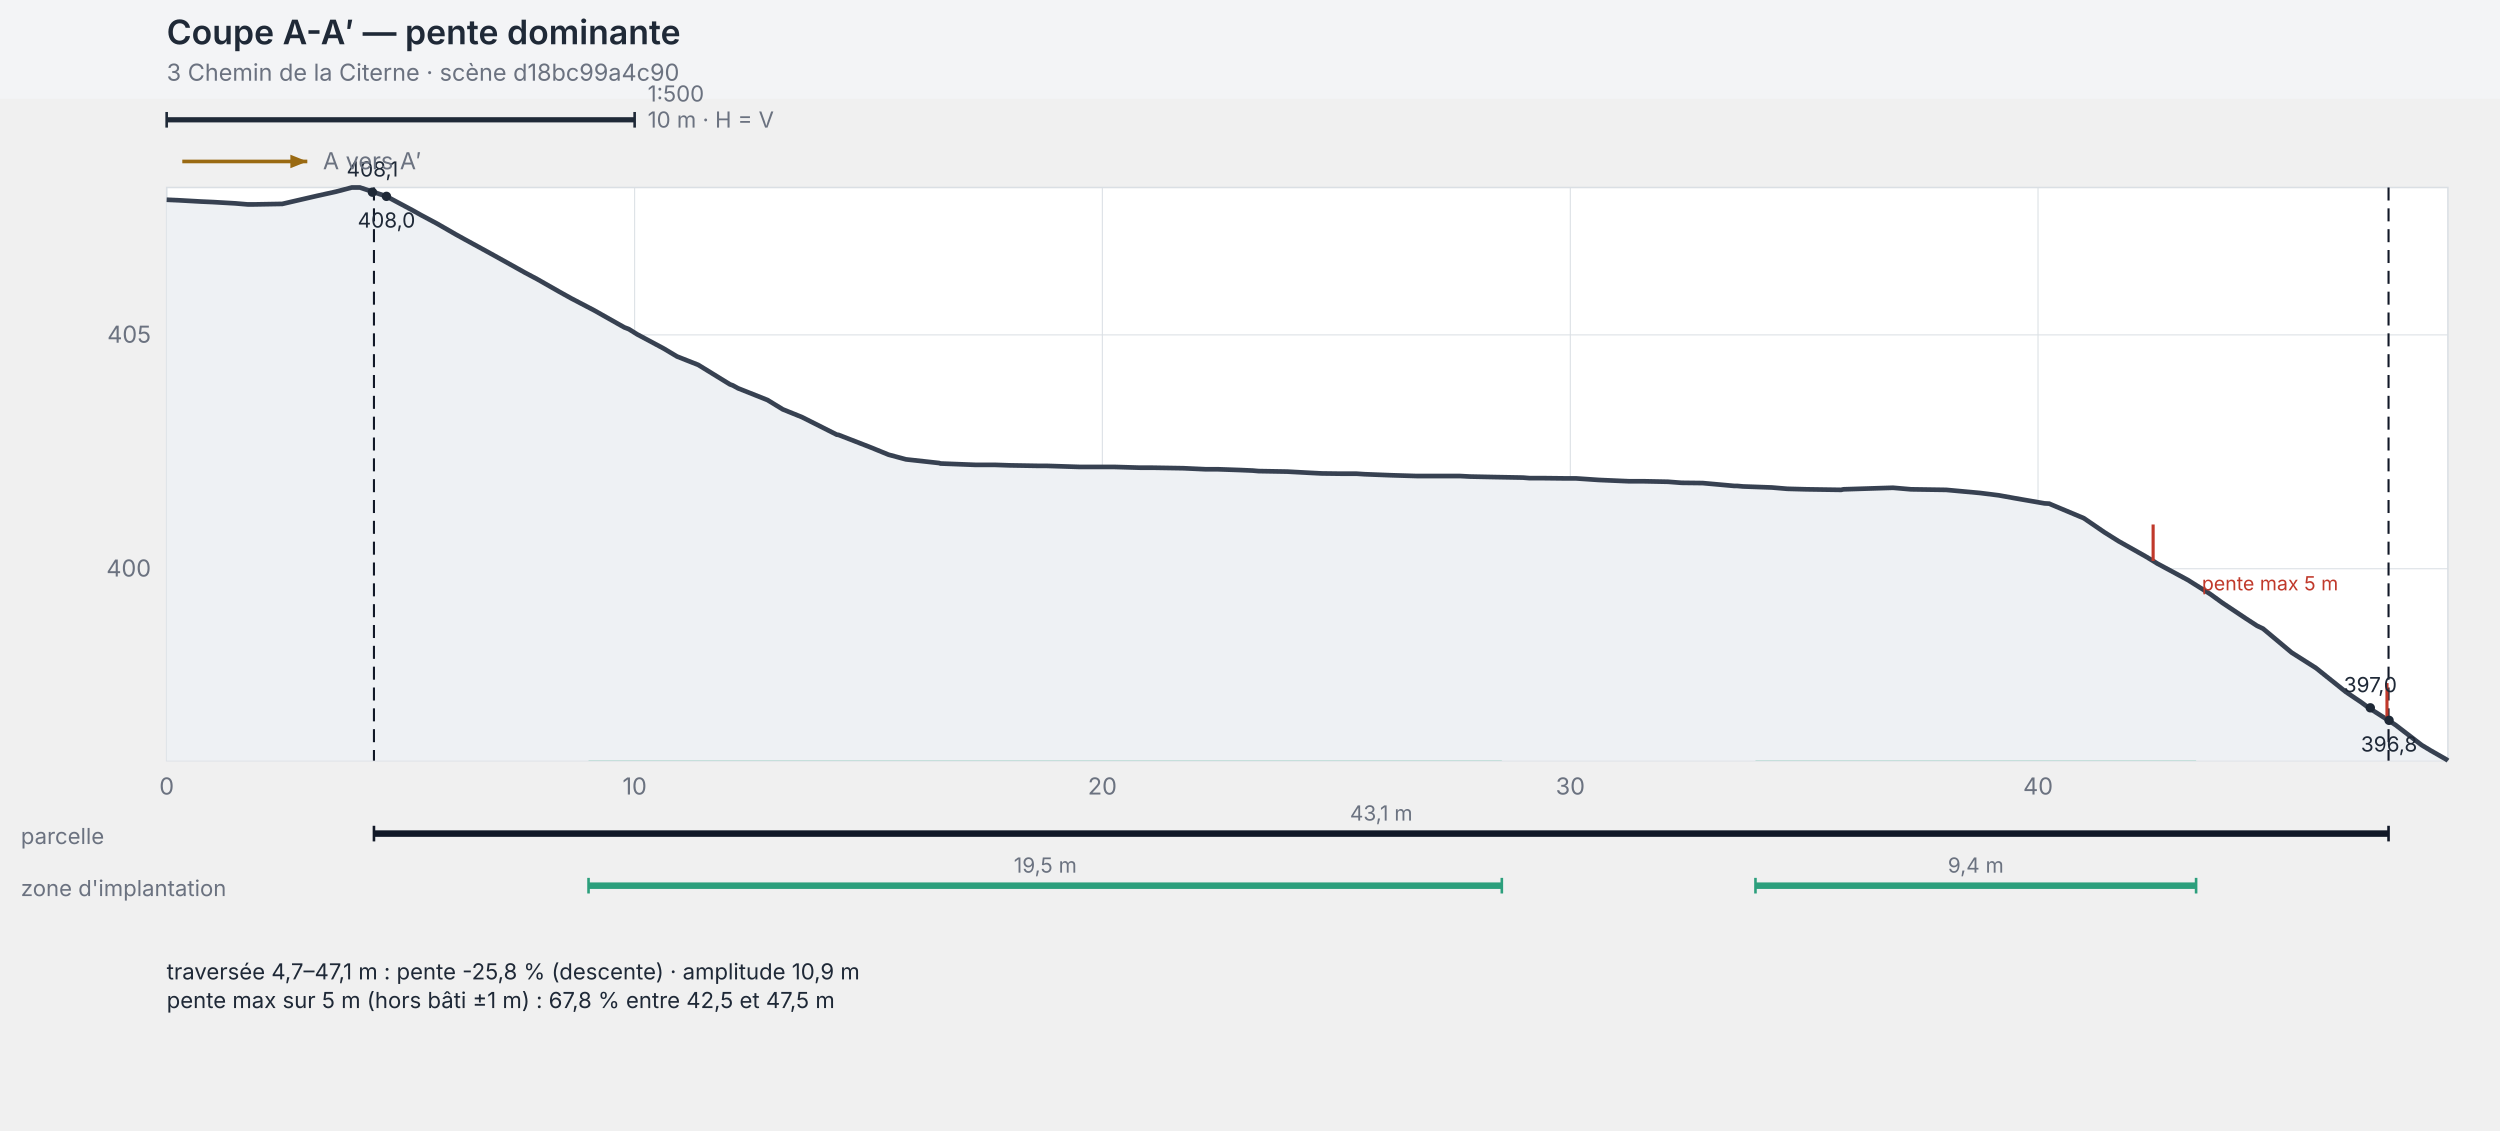
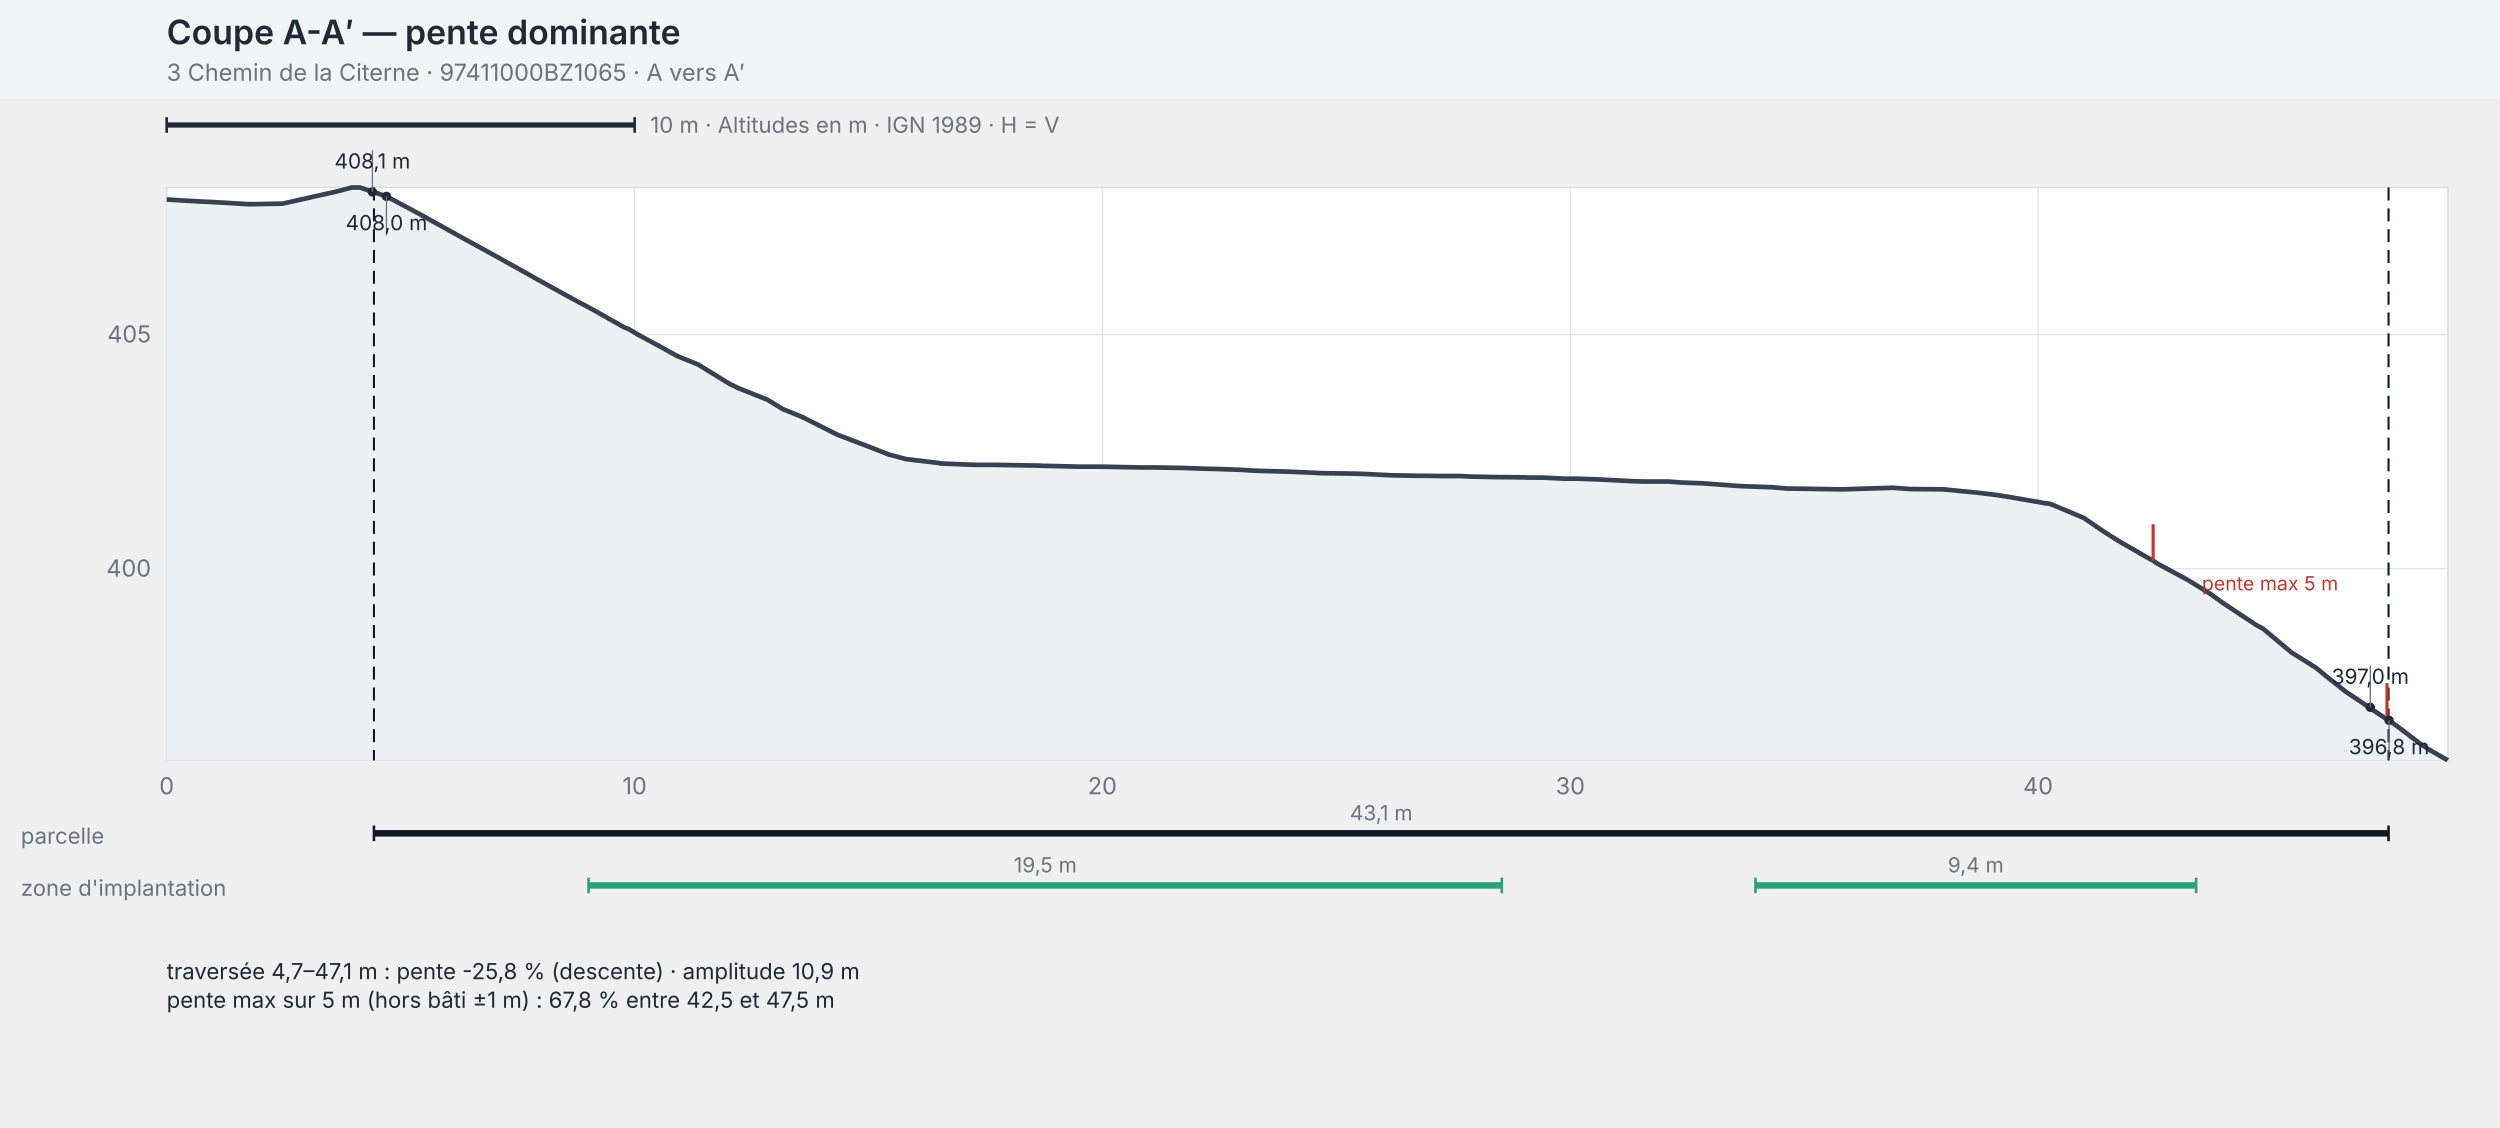
- <svg xmlns="http://www.w3.org/2000/svg" viewBox="0 0 960 434" width="960" height="434" role="img" aria-label="Coupe A-A′ — pente dominante" font-family="Inter, Helvetica, Arial, sans-serif" style="background:#ffffff">
+ <svg xmlns="http://www.w3.org/2000/svg" viewBox="0 0 960 433" width="960" height="433" role="img" aria-label="Coupe A-A′ — pente dominante" font-family="Inter, Helvetica, Arial, sans-serif" data-plot-x0="64.0" data-plot-x1="940.0" style="background:#ffffff">
  <rect x="0" y="0" width="960" height="38" fill="#f3f4f6" />
  <text x="64" y="17" font-size="13" font-weight="600" fill="#1f2937">Coupe A-A′ — pente dominante</text>
-   <text x="64" y="31" font-size="9" fill="#6b7280">3 Chemin de la Citerne · scène d18bc99a4c90</text>
-   <rect x="64.0" y="72" width="876.0" height="220.1" fill="#ffffff" stroke="#dadfe4" stroke-width="0.6" />
-   <line x1="64.0" y1="72" x2="64.0" y2="292.1" stroke="#dadfe4" stroke-width="0.4" />
-   <text x="64.0" y="305.1" text-anchor="middle" font-size="9" fill="#6b7280">0</text>
-   <line x1="243.7" y1="72" x2="243.7" y2="292.1" stroke="#dadfe4" stroke-width="0.4" />
-   <text x="243.7" y="305.1" text-anchor="middle" font-size="9" fill="#6b7280">10</text>
-   <line x1="423.3" y1="72" x2="423.3" y2="292.1" stroke="#dadfe4" stroke-width="0.4" />
-   <text x="423.3" y="305.1" text-anchor="middle" font-size="9" fill="#6b7280">20</text>
-   <line x1="603.0" y1="72" x2="603.0" y2="292.1" stroke="#dadfe4" stroke-width="0.4" />
-   <text x="603.0" y="305.1" text-anchor="middle" font-size="9" fill="#6b7280">30</text>
-   <line x1="782.6" y1="72" x2="782.6" y2="292.1" stroke="#dadfe4" stroke-width="0.4" />
-   <text x="782.6" y="305.1" text-anchor="middle" font-size="9" fill="#6b7280">40</text>
+   <text x="64" y="31" font-size="9" fill="#6b7280">3 Chemin de la Citerne · 97411000BZ1065 · A vers A′</text>
+   <rect x="64.0" y="72" width="876.0" height="220.0" fill="#ffffff" stroke="#dadfe4" stroke-width="0.6" />
+   <line x1="64.0" y1="72" x2="64.0" y2="292.0" stroke="#dadfe4" stroke-width="0.4" />
+   <text x="64.0" y="305.0" text-anchor="middle" font-size="9" fill="#6b7280">0</text>
+   <line x1="243.7" y1="72" x2="243.7" y2="292.0" stroke="#dadfe4" stroke-width="0.4" />
+   <text x="243.7" y="305.0" text-anchor="middle" font-size="9" fill="#6b7280">10</text>
+   <line x1="423.3" y1="72" x2="423.3" y2="292.0" stroke="#dadfe4" stroke-width="0.4" />
+   <text x="423.3" y="305.0" text-anchor="middle" font-size="9" fill="#6b7280">20</text>
+   <line x1="603.0" y1="72" x2="603.0" y2="292.0" stroke="#dadfe4" stroke-width="0.4" />
+   <text x="603.0" y="305.0" text-anchor="middle" font-size="9" fill="#6b7280">30</text>
+   <line x1="782.6" y1="72" x2="782.6" y2="292.0" stroke="#dadfe4" stroke-width="0.4" />
+   <text x="782.6" y="305.0" text-anchor="middle" font-size="9" fill="#6b7280">40</text>
  <line x1="64.0" y1="218.4" x2="940.0" y2="218.4" stroke="#dadfe4" stroke-width="0.4" />
  <text x="58.0" y="221.4" text-anchor="end" font-size="9" fill="#6b7280">400</text>
-   <line x1="64.0" y1="128.6" x2="940.0" y2="128.6" stroke="#dadfe4" stroke-width="0.4" />
-   <text x="58.0" y="131.6" text-anchor="end" font-size="9" fill="#6b7280">405</text>
-   <rect x="226.0" y="287.1" width="350.7" height="5" fill="#2c9f7c" fill-opacity="0.85" />
-   <rect x="674.1" y="287.1" width="169.2" height="5" fill="#2c9f7c" fill-opacity="0.85" />
-   <polygon points="64.0,76.7 68.5,76.9 77.3,77.4 81.8,77.6 90.4,78.1 95.1,78.5 97.6,78.5 108.4,78.3 117.9,76.1 121.8,75.2 129.0,73.6 135.1,72.0 138.2,72.0 148.4,75.4 158.5,80.8 161.7,82.6 167.7,85.8 175.0,90.0 178.8,92.1 188.3,97.3 199.1,103.3 201.6,104.7 206.3,107.2 214.9,112.1 219.4,114.6 228.2,119.2 239.7,125.7 241.5,126.4 244.7,128.4 254.8,133.8 260.0,136.9 268.1,140.1 280.3,147.6 281.4,148.0 283.4,149.1 294.7,153.6 300.6,157.2 308.0,160.2 320.9,166.7 321.3,166.9 322.0,167.0 334.6,171.9 341.2,174.6 347.9,176.4 360.6,177.8 361.2,178.0 361.5,178.0 374.4,178.5 381.8,178.5 387.7,178.7 399.2,178.9 401.0,178.9 402.1,178.9 414.5,179.3 422.4,179.3 427.8,179.3 437.9,179.6 441.1,179.6 442.7,179.6 454.4,179.8 463.0,180.2 467.7,180.2 476.3,180.5 481.0,180.7 483.3,180.9 494.3,181.1 503.6,181.6 507.6,181.8 514.9,181.9 520.9,181.9 523.9,182.1 534.2,182.5 544.2,182.8 547.5,182.8 553.6,182.8 560.7,182.8 564.5,183.0 574.0,183.2 584.8,183.4 587.3,183.6 592.2,183.6 600.6,183.7 605.1,183.7 613.9,184.3 625.4,184.8 627.2,184.8 630.8,184.8 640.5,185.0 645.7,185.4 653.8,185.5 666.0,186.6 667.1,186.6 669.3,186.8 680.4,187.2 686.3,187.7 693.7,187.9 706.6,188.1 707.0,188.1 707.9,187.9 720.5,187.5 726.9,187.3 733.8,187.9 746.5,188.1 747.1,188.1 747.2,188.1 760.3,189.3 767.5,190.2 773.6,191.3 785.1,193.3 786.9,193.4 787.8,193.8 800.2,199.0 808.1,204.4 813.5,207.8 823.8,213.6 826.8,215.4 828.4,216.4 840.1,222.7 848.7,228.1 853.4,231.5 862.4,237.5 866.7,240.3 869.0,241.4 880.0,250.6 889.3,256.5 893.3,259.7 900.8,265.7 906.6,269.6 909.6,271.8 919.9,278.4 929.9,286.1 933.2,288.1 939.5,291.7 940.0,292.1 940.0,292.1 64.0,292.1" fill="#eef1f4" stroke="none" />
-   <polyline points="64.0,76.7 68.5,76.9 77.3,77.4 81.8,77.6 90.4,78.1 95.1,78.5 97.6,78.5 108.4,78.3 117.9,76.1 121.8,75.2 129.0,73.6 135.1,72.0 138.2,72.0 148.4,75.4 158.5,80.8 161.7,82.6 167.7,85.8 175.0,90.0 178.8,92.1 188.3,97.3 199.1,103.3 201.6,104.7 206.3,107.2 214.9,112.1 219.4,114.6 228.2,119.2 239.7,125.7 241.5,126.4 244.7,128.4 254.8,133.8 260.0,136.9 268.1,140.1 280.3,147.6 281.4,148.0 283.4,149.1 294.7,153.6 300.6,157.2 308.0,160.2 320.9,166.7 321.3,166.9 322.0,167.0 334.6,171.9 341.2,174.6 347.9,176.4 360.6,177.8 361.2,178.0 361.5,178.0 374.4,178.5 381.8,178.5 387.7,178.7 399.2,178.9 401.0,178.9 402.1,178.9 414.5,179.3 422.4,179.3 427.8,179.3 437.9,179.6 441.1,179.6 442.7,179.6 454.4,179.8 463.0,180.2 467.7,180.2 476.3,180.5 481.0,180.7 483.3,180.9 494.3,181.1 503.6,181.6 507.6,181.8 514.9,181.9 520.9,181.9 523.9,182.1 534.2,182.5 544.2,182.8 547.5,182.8 553.6,182.8 560.7,182.8 564.5,183.0 574.0,183.2 584.8,183.4 587.3,183.6 592.2,183.6 600.6,183.7 605.1,183.7 613.9,184.3 625.4,184.8 627.2,184.8 630.8,184.8 640.5,185.0 645.7,185.4 653.8,185.5 666.0,186.6 667.1,186.6 669.3,186.8 680.4,187.2 686.3,187.7 693.7,187.9 706.6,188.1 707.0,188.1 707.9,187.9 720.5,187.5 726.9,187.3 733.8,187.9 746.5,188.1 747.1,188.1 747.2,188.1 760.3,189.3 767.5,190.2 773.6,191.3 785.1,193.3 786.9,193.4 787.8,193.8 800.2,199.0 808.1,204.4 813.5,207.8 823.8,213.6 826.8,215.4 828.4,216.4 840.1,222.7 848.7,228.1 853.4,231.5 862.4,237.5 866.7,240.3 869.0,241.4 880.0,250.6 889.3,256.5 893.3,259.7 900.8,265.7 906.6,269.6 909.6,271.8 919.9,278.4 929.9,286.1 933.2,288.1 939.5,291.7 940.0,292.1" fill="none" stroke="#374151" stroke-width="1.8" />
-   <line x1="143.6" y1="72" x2="143.6" y2="292.1" stroke="#111827" stroke-width="0.8" stroke-dasharray="5 3" />
-   <line x1="917.2" y1="72" x2="917.2" y2="292.1" stroke="#111827" stroke-width="0.8" stroke-dasharray="5 3" />
-   <line x1="826.8" y1="215.4" x2="826.8" y2="201.4" stroke="#c0392b" stroke-width="1.2" />
+   <line x1="64.0" y1="128.5" x2="940.0" y2="128.5" stroke="#dadfe4" stroke-width="0.4" />
+   <text x="58.0" y="131.5" text-anchor="end" font-size="9" fill="#6b7280">405</text>
+   <polygon points="64.0,76.6 68.6,76.9 77.3,77.4 81.9,77.6 90.4,78.1 95.2,78.4 97.6,78.4 108.5,78.2 117.9,76.1 121.8,75.2 129.0,73.6 135.1,72.0 138.2,72.0 148.4,75.4 158.5,80.8 161.7,82.5 167.6,85.8 175.0,89.9 178.8,92.0 188.3,97.2 199.1,103.2 201.6,104.6 206.2,107.2 214.9,112.0 219.4,114.5 228.2,119.2 239.7,125.7 241.5,126.4 244.8,128.4 254.8,133.8 260.0,136.7 268.1,140.0 280.3,147.5 281.4,148.0 283.4,149.0 294.7,153.5 300.6,157.1 308.0,160.1 320.9,166.6 321.3,166.8 322.0,167.1 334.6,171.9 341.2,174.5 347.9,176.3 360.6,177.8 361.2,178.0 361.5,178.0 374.5,178.5 381.8,178.5 387.8,178.6 399.2,178.8 401.1,178.9 402.1,178.9 414.4,179.2 422.4,179.2 427.7,179.3 437.8,179.5 441.0,179.5 442.7,179.5 454.3,179.7 463.0,180.0 467.6,180.1 476.4,180.4 480.9,180.7 483.3,180.8 494.2,181.1 503.6,181.5 507.5,181.7 515.0,181.8 520.8,181.9 523.9,182.0 534.1,182.5 544.2,182.7 547.4,182.7 553.6,182.8 560.7,182.8 564.5,183.0 574.0,183.2 584.8,183.3 587.4,183.4 592.2,183.4 600.6,183.8 605.1,183.8 614.0,184.1 625.4,184.7 627.3,184.8 630.7,184.9 640.6,184.9 645.7,185.3 653.9,185.6 666.0,186.5 667.2,186.6 669.3,186.7 680.5,187.1 686.3,187.6 693.8,187.7 706.6,187.9 707.1,187.9 707.9,187.9 720.4,187.5 726.9,187.3 733.7,187.8 746.5,187.9 747.0,188.0 747.2,188.0 760.3,189.3 767.5,190.2 773.6,191.2 785.1,193.2 786.9,193.4 787.8,193.7 800.2,198.9 808.1,204.3 813.5,207.7 823.7,213.6 826.8,215.3 828.4,216.4 840.1,222.7 848.7,228.0 853.4,231.4 862.3,237.3 866.7,240.2 869.0,241.4 880.0,250.6 889.3,256.4 893.3,259.7 900.9,265.7 906.6,269.5 909.6,271.6 919.9,278.4 929.9,286.0 933.2,288.1 939.5,291.7 939.9,292.0 939.9,292.0 64.0,292.0" fill="#eef1f4" stroke="none" />
+   <polyline points="64.0,76.6 68.6,76.9 77.3,77.4 81.9,77.6 90.4,78.1 95.2,78.4 97.6,78.4 108.5,78.2 117.9,76.1 121.8,75.2 129.0,73.6 135.1,72.0 138.2,72.0 148.4,75.4 158.5,80.8 161.7,82.5 167.6,85.8 175.0,89.9 178.8,92.0 188.3,97.2 199.1,103.2 201.6,104.6 206.2,107.2 214.9,112.0 219.4,114.5 228.2,119.2 239.7,125.7 241.5,126.4 244.8,128.4 254.8,133.8 260.0,136.7 268.1,140.0 280.3,147.5 281.4,148.0 283.4,149.0 294.7,153.5 300.6,157.1 308.0,160.1 320.9,166.6 321.3,166.8 322.0,167.1 334.6,171.9 341.2,174.5 347.9,176.3 360.6,177.8 361.2,178.0 361.5,178.0 374.5,178.5 381.8,178.5 387.8,178.6 399.2,178.8 401.1,178.9 402.1,178.9 414.4,179.2 422.4,179.2 427.7,179.3 437.8,179.5 441.0,179.5 442.7,179.5 454.3,179.7 463.0,180.0 467.6,180.1 476.4,180.4 480.9,180.7 483.3,180.8 494.2,181.1 503.6,181.5 507.5,181.7 515.0,181.8 520.8,181.9 523.9,182.0 534.1,182.5 544.2,182.7 547.4,182.7 553.6,182.8 560.7,182.8 564.5,183.0 574.0,183.2 584.8,183.3 587.4,183.4 592.2,183.4 600.6,183.8 605.1,183.8 614.0,184.1 625.4,184.7 627.3,184.8 630.7,184.9 640.6,184.9 645.7,185.3 653.9,185.6 666.0,186.5 667.2,186.6 669.3,186.7 680.5,187.1 686.3,187.6 693.8,187.7 706.6,187.9 707.1,187.9 707.9,187.9 720.4,187.5 726.9,187.3 733.7,187.8 746.5,187.9 747.0,188.0 747.2,188.0 760.3,189.3 767.5,190.2 773.6,191.2 785.1,193.2 786.9,193.4 787.8,193.7 800.2,198.9 808.1,204.3 813.5,207.7 823.7,213.6 826.8,215.3 828.4,216.4 840.1,222.7 848.7,228.0 853.4,231.4 862.3,237.3 866.7,240.2 869.0,241.4 880.0,250.6 889.3,256.4 893.3,259.7 900.9,265.7 906.6,269.5 909.6,271.6 919.9,278.4 929.9,286.0 933.2,288.1 939.5,291.7 939.9,292.0" fill="none" stroke="#374151" stroke-width="1.8" />
+   <line x1="143.6" y1="72" x2="143.6" y2="292.0" stroke="#111827" stroke-width="0.8" stroke-dasharray="5 3" />
+   <line x1="917.2" y1="72" x2="917.2" y2="292.0" stroke="#111827" stroke-width="0.8" stroke-dasharray="5 3" />
+   <line x1="826.8" y1="215.3" x2="826.8" y2="201.3" stroke="#c0392b" stroke-width="1.2" />
  <line x1="916.6" y1="276.3" x2="916.6" y2="262.3" stroke="#c0392b" stroke-width="1.2" />
  <text x="871.7" y="226.7" text-anchor="middle" font-size="7.5" fill="#c0392b">pente max 5 m</text>
-   <circle cx="143.0" cy="73.8" r="1.8" fill="#1f2937" />
-   <text x="143.0" y="67.8" text-anchor="middle" font-size="8" fill="#1f2937">408,1</text>
+   <circle cx="143.0" cy="73.7" r="1.8" fill="#1f2937" />
+   <line x1="143.0" y1="73.7" x2="143.0" y2="57.7" stroke="#6b7280" stroke-width="0.5" />
+   <text x="143.0" y="64.7" text-anchor="middle" font-size="8" fill="#1f2937">408,1 m</text>
  <circle cx="148.4" cy="75.4" r="1.8" fill="#1f2937" />
-   <text x="148.4" y="87.4" text-anchor="middle" font-size="8" fill="#1f2937">408,0</text>
-   <circle cx="910.2" cy="271.8" r="1.8" fill="#1f2937" />
-   <text x="910.2" y="265.8" text-anchor="middle" font-size="8" fill="#1f2937">397,0</text>
+   <line x1="148.4" y1="75.4" x2="148.4" y2="90.4" stroke="#6b7280" stroke-width="0.5" />
+   <text x="148.4" y="88.4" text-anchor="middle" font-size="8" fill="#1f2937">408,0 m</text>
+   <circle cx="910.2" cy="271.6" r="1.8" fill="#1f2937" />
+   <line x1="910.2" y1="271.6" x2="910.2" y2="255.6" stroke="#6b7280" stroke-width="0.5" />
+   <text x="910.2" y="262.6" text-anchor="middle" font-size="8" fill="#1f2937">397,0 m</text>
  <circle cx="917.4" cy="276.6" r="1.8" fill="#1f2937" />
-   <text x="917.4" y="288.6" text-anchor="middle" font-size="8" fill="#1f2937">396,8</text>
-   <line x1="70.0" y1="62.0" x2="118.0" y2="62.0" stroke="#9a6a12" stroke-width="1.4" />
-   <polygon points="118.0,62.0 111.5,64.6 111.5,59.4" fill="#9a6a12" />
-   <text x="124.0" y="65.0" font-size="9" fill="#6b7280">A vers A′</text>
-   <line x1="64.0" y1="46.0" x2="243.7" y2="46.0" stroke="#1f2937" stroke-width="2" />
-   <line x1="64.0" y1="43.0" x2="64.0" y2="49.0" stroke="#1f2937" stroke-width="1" />
-   <line x1="243.7" y1="43.0" x2="243.7" y2="49.0" stroke="#1f2937" stroke-width="1" />
-   <text x="248.7" y="49.0" font-size="8.5" fill="#6b7280">10 m · H = V</text>
-   <text x="248.7" y="39.0" font-size="8.5" fill="#6b7280">1:500</text>
-   <text x="8" y="324.1" font-size="8.5" fill="#6b7280">parcelle</text>
-   <line x1="143.6" y1="320.1" x2="917.2" y2="320.1" stroke="#111827" stroke-width="2.5" />
-   <line x1="143.6" y1="317.1" x2="143.6" y2="323.1" stroke="#111827" stroke-width="1" />
-   <line x1="917.2" y1="317.1" x2="917.2" y2="323.1" stroke="#111827" stroke-width="1" />
-   <text x="530.4" y="315.1" text-anchor="middle" font-size="8" fill="#6b7280">43,1 m</text>
-   <text x="8" y="344.1" font-size="8.5" fill="#6b7280">zone d'implantation</text>
-   <line x1="226.0" y1="340.1" x2="576.7" y2="340.1" stroke="#2c9f7c" stroke-width="2.5" />
-   <line x1="226.0" y1="337.1" x2="226.0" y2="343.1" stroke="#2c9f7c" stroke-width="1" />
-   <line x1="576.7" y1="337.1" x2="576.7" y2="343.1" stroke="#2c9f7c" stroke-width="1" />
-   <text x="401.4" y="335.1" text-anchor="middle" font-size="8" fill="#6b7280">19,5 m</text>
-   <line x1="674.1" y1="340.1" x2="843.3" y2="340.1" stroke="#2c9f7c" stroke-width="2.5" />
-   <line x1="674.1" y1="337.1" x2="674.1" y2="343.1" stroke="#2c9f7c" stroke-width="1" />
-   <line x1="843.3" y1="337.1" x2="843.3" y2="343.1" stroke="#2c9f7c" stroke-width="1" />
-   <text x="758.7" y="335.1" text-anchor="middle" font-size="8" fill="#6b7280">9,4 m</text>
-   <text x="64" y="376.1" font-size="8.5" fill="#1f2937">traversée 4,7–47,1 m : pente -25,8 % (descente) · amplitude 10,9 m</text>
-   <text x="64" y="387.1" font-size="8.5" fill="#1f2937">pente max sur 5 m (hors bâti ±1 m) : 67,8 % entre 42,5 et 47,5 m</text>
+   <line x1="917.4" y1="276.6" x2="917.4" y2="291.6" stroke="#6b7280" stroke-width="0.5" />
+   <text x="917.4" y="289.6" text-anchor="middle" font-size="8" fill="#1f2937">396,8 m</text>
+   <line x1="64.0" y1="48.0" x2="243.7" y2="48.0" stroke="#1f2937" stroke-width="2" />
+   <line x1="64.0" y1="45.0" x2="64.0" y2="51.0" stroke="#1f2937" stroke-width="1" />
+   <line x1="243.7" y1="45.0" x2="243.7" y2="51.0" stroke="#1f2937" stroke-width="1" />
+   <text x="249.7" y="51.0" font-size="8.5" fill="#6b7280">10 m · Altitudes en m · IGN 1989 · H = V</text>
+   <text x="8" y="324.0" font-size="8.5" fill="#6b7280">parcelle</text>
+   <line x1="143.6" y1="320.0" x2="917.2" y2="320.0" stroke="#111827" stroke-width="2.5" />
+   <line x1="143.6" y1="317.0" x2="143.6" y2="323.0" stroke="#111827" stroke-width="1" />
+   <line x1="917.2" y1="317.0" x2="917.2" y2="323.0" stroke="#111827" stroke-width="1" />
+   <text x="530.4" y="315.0" text-anchor="middle" font-size="8" fill="#6b7280">43,1 m</text>
+   <text x="8" y="344.0" font-size="8.5" fill="#6b7280">zone d'implantation</text>
+   <line x1="226.0" y1="340.0" x2="576.7" y2="340.0" stroke="#2c9f7c" stroke-width="2.5" />
+   <line x1="226.0" y1="337.0" x2="226.0" y2="343.0" stroke="#2c9f7c" stroke-width="1" />
+   <line x1="576.7" y1="337.0" x2="576.7" y2="343.0" stroke="#2c9f7c" stroke-width="1" />
+   <text x="401.4" y="335.0" text-anchor="middle" font-size="8" fill="#6b7280">19,5 m</text>
+   <line x1="674.1" y1="340.0" x2="843.3" y2="340.0" stroke="#2c9f7c" stroke-width="2.5" />
+   <line x1="674.1" y1="337.0" x2="674.1" y2="343.0" stroke="#2c9f7c" stroke-width="1" />
+   <line x1="843.3" y1="337.0" x2="843.3" y2="343.0" stroke="#2c9f7c" stroke-width="1" />
+   <text x="758.7" y="335.0" text-anchor="middle" font-size="8" fill="#6b7280">9,4 m</text>
+   <text x="64" y="376.0" font-size="8.5" fill="#1f2937">traversée 4,7–47,1 m : pente -25,8 % (descente) · amplitude 10,9 m</text>
+   <text x="64" y="387.0" font-size="8.5" fill="#1f2937">pente max sur 5 m (hors bâti ±1 m) : 67,8 % entre 42,5 et 47,5 m</text>
</svg>
